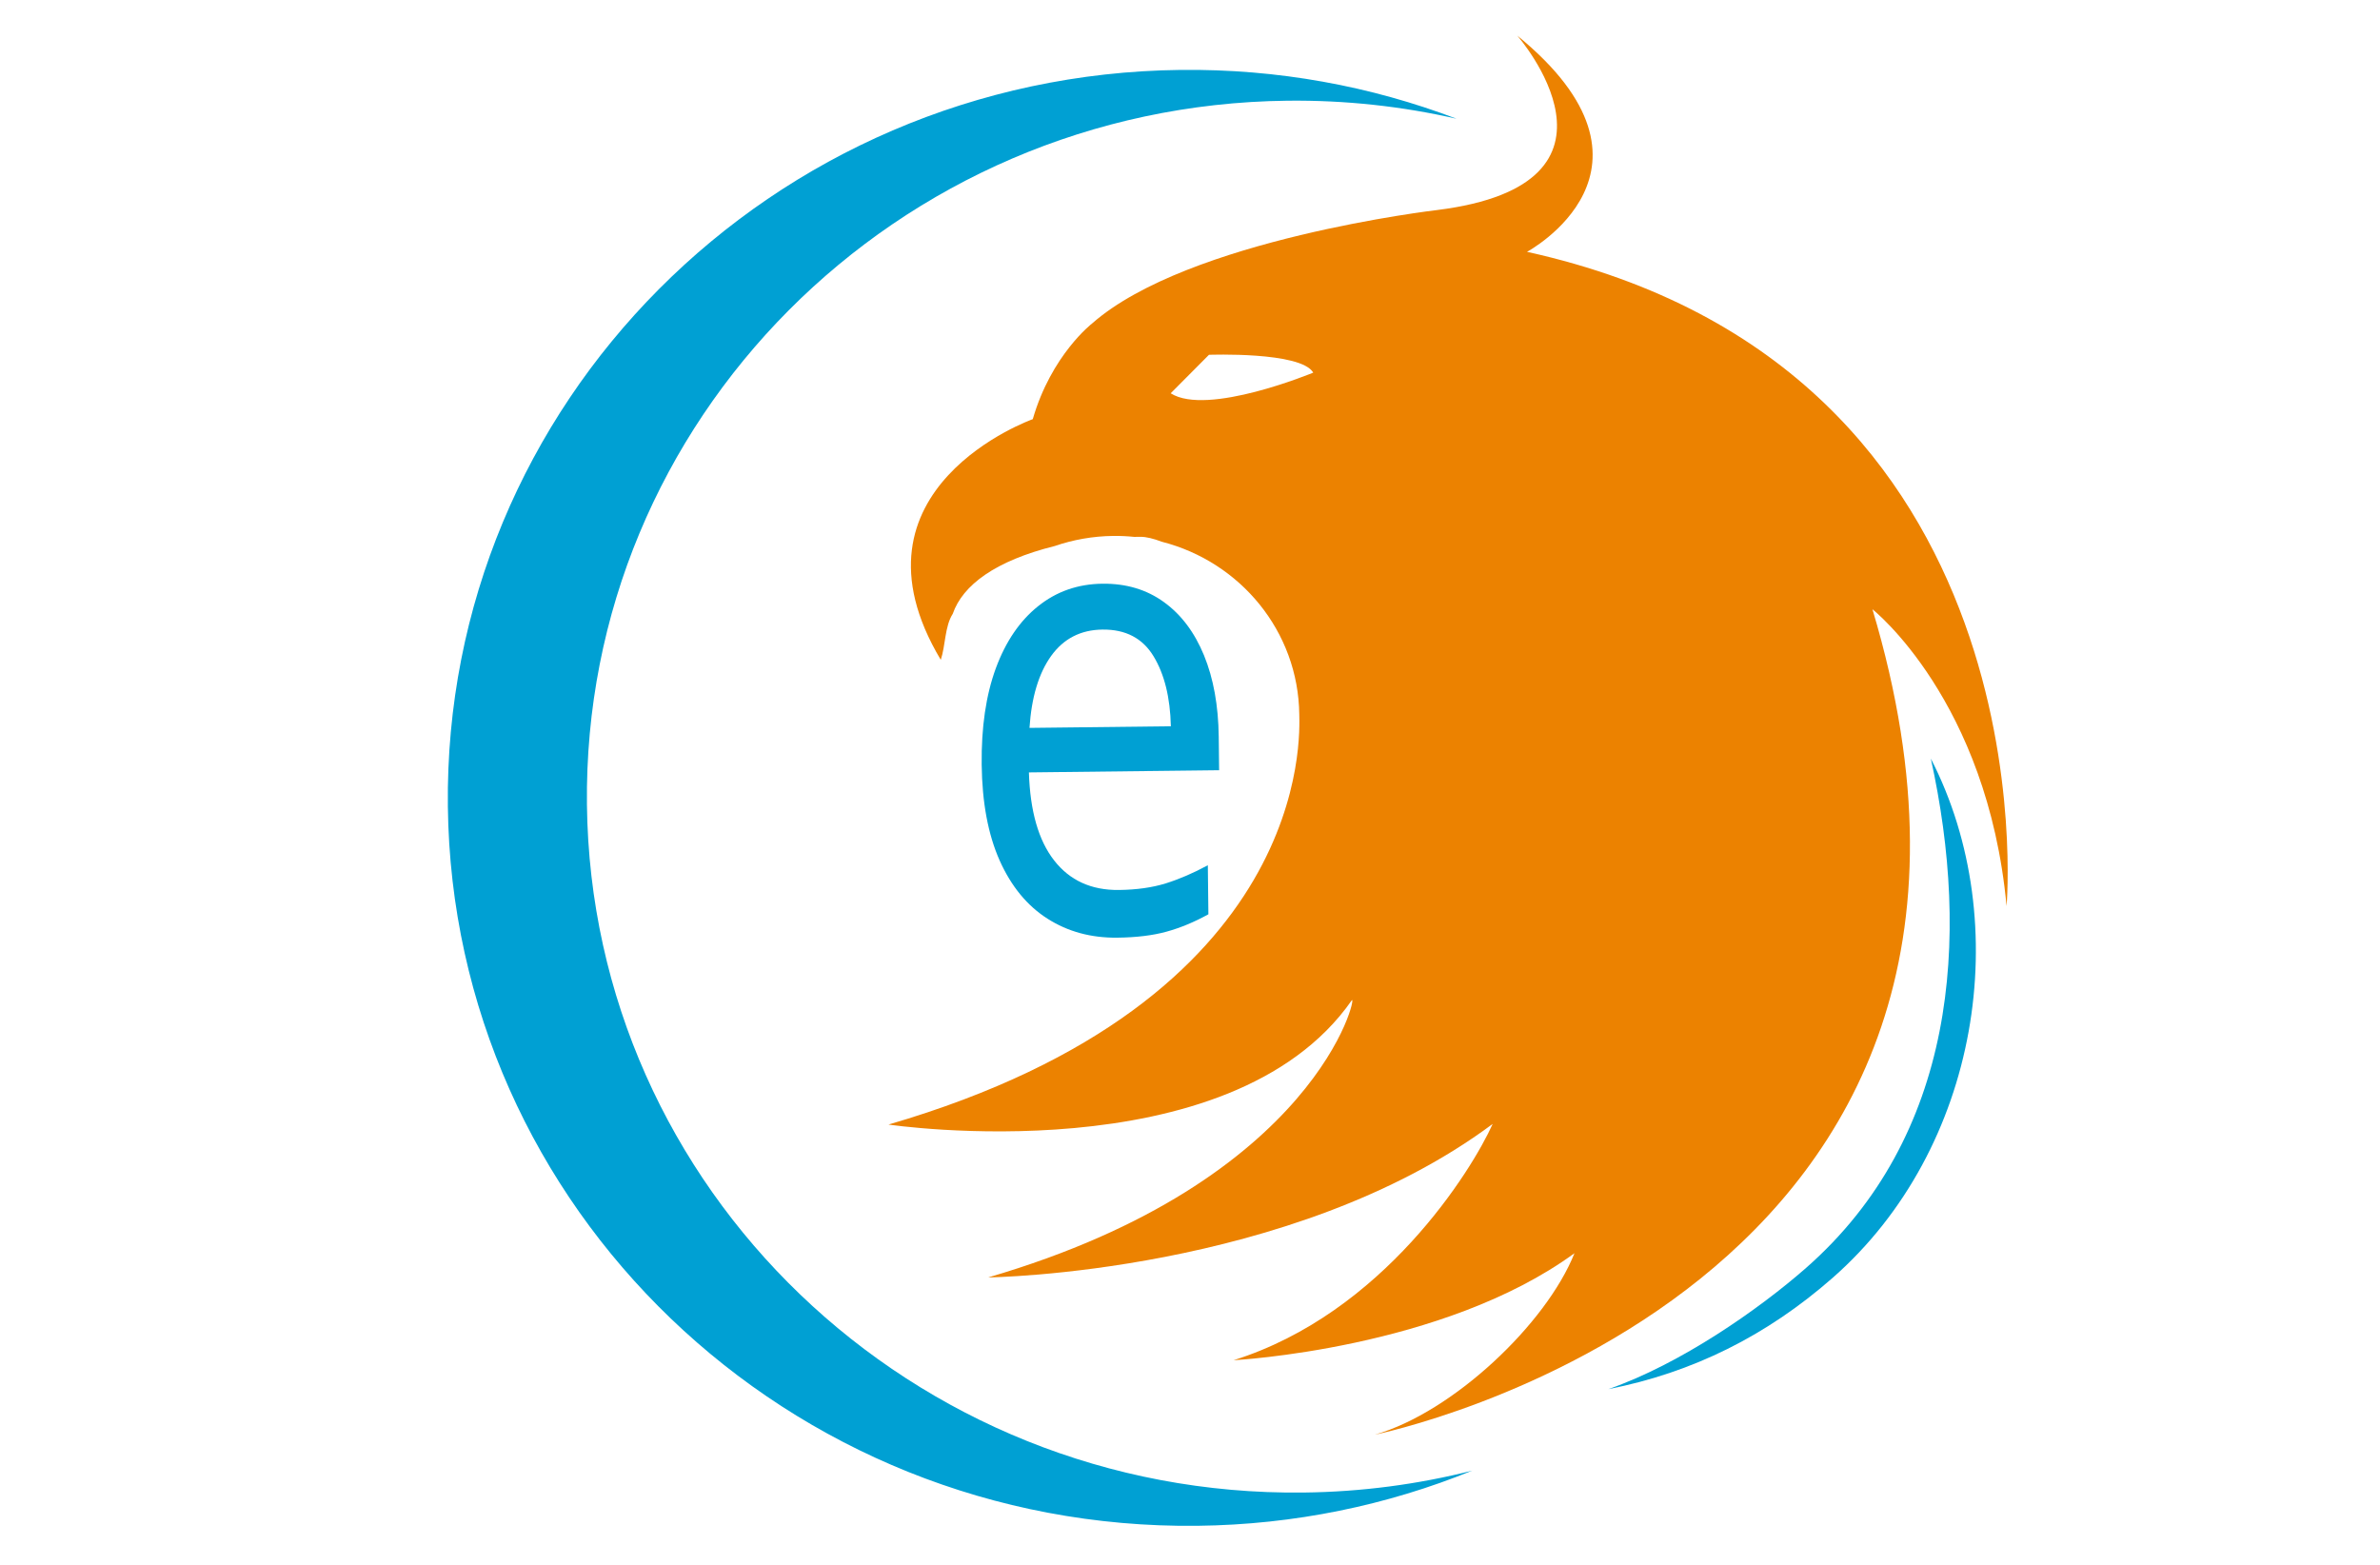
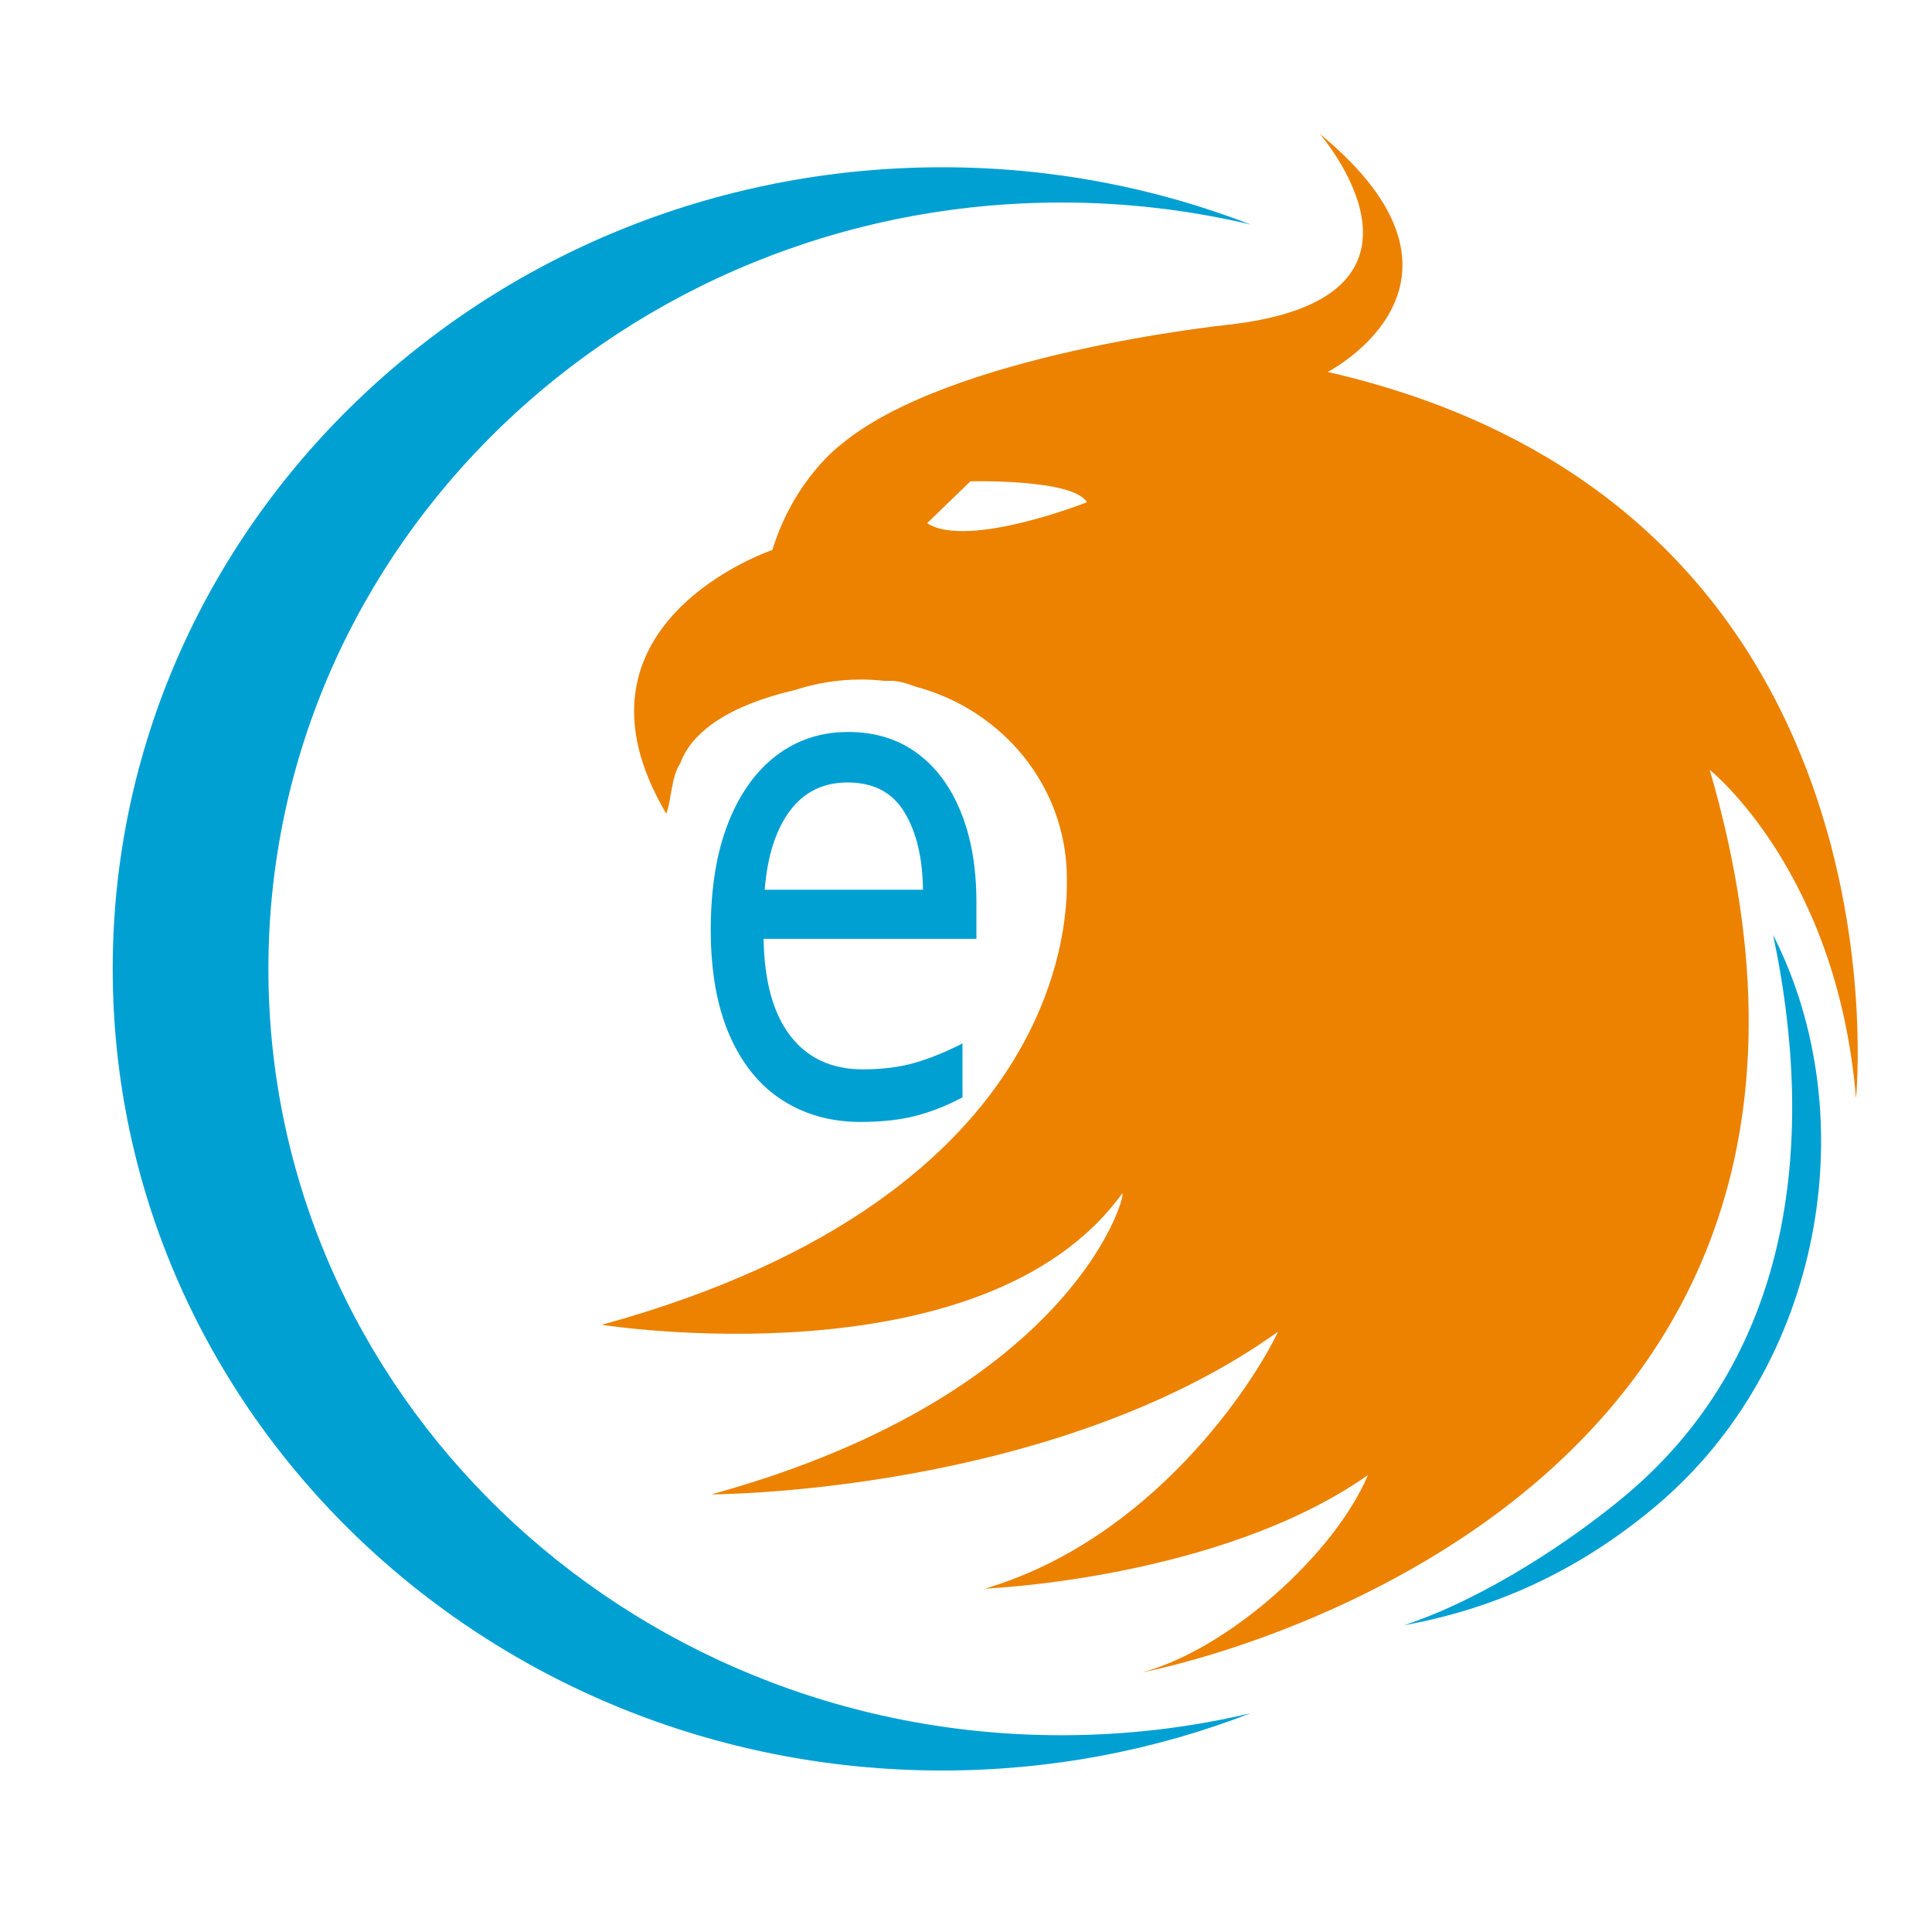
- <svg xmlns="http://www.w3.org/2000/svg" width="584px" height="384px" viewBox="0 0 584 384" id="svg36446" version="1.1">
+ <svg xmlns="http://www.w3.org/2000/svg" width="900" height="900" viewBox="0 0 900 900" id="svg36446" version="1.1">
  <defs id="defs36448">
    <linearGradient id="linearGradient252348">
      <stop style="stop-color:#f96b05;stop-opacity:1;" offset="0" id="stop252350" />
      <stop style="stop-color:#f96b05;stop-opacity:0;" offset="1" id="stop252352" />
    </linearGradient>
    <linearGradient x1="0" y1="0" x2="1" y2="0" gradientUnits="userSpaceOnUse" gradientTransform="matrix(126.9374,-2.985935,2.985935,126.9374,109.4172,179.1297)" spreadMethod="pad" id="linearGradient41135">
      <stop style="stop-opacity:1;stop-color:#bae9fb" offset="0" id="stop41137" />
      <stop style="stop-opacity:1;stop-color:#61ccf5" offset="0.24" id="stop41139" />
      <stop style="stop-opacity:1;stop-color:#1476c6" offset="0.633" id="stop41141" />
      <stop style="stop-opacity:1;stop-color:#2d358c" offset="0.98" id="stop41143" />
      <stop style="stop-opacity:1;stop-color:#2d358c" offset="1" id="stop41145" />
    </linearGradient>
    <radialGradient fx="0" fy="0" cx="0" cy="0" r="1" gradientUnits="userSpaceOnUse" gradientTransform="matrix(39.18619,-3.414345,3.414345,39.18619,98.9845,132.69)" spreadMethod="pad" id="radialGradient41161">
      <stop style="stop-opacity:1;stop-color:#2d358c" offset="0" id="stop41163" />
      <stop style="stop-opacity:1;stop-color:#2d358c" offset="0.02" id="stop41165" />
      <stop style="stop-opacity:1;stop-color:#1476c6" offset="0.367" id="stop41167" />
      <stop style="stop-opacity:1;stop-color:#61ccf5" offset="0.76" id="stop41169" />
      <stop style="stop-opacity:1;stop-color:#bae9fb" offset="1" id="stop41171" />
    </radialGradient>
    <linearGradient x1="0" y1="0" x2="1" y2="0" gradientUnits="userSpaceOnUse" gradientTransform="matrix(119.3293,-2.806969,2.806969,119.3293,97.02649,205.4341)" spreadMethod="pad" id="linearGradient41187">
      <stop style="stop-opacity:1;stop-color:#bae9fb" offset="0" id="stop41189" />
      <stop style="stop-opacity:1;stop-color:#61ccf5" offset="0.24" id="stop41191" />
      <stop style="stop-opacity:1;stop-color:#1476c6" offset="0.633" id="stop41193" />
      <stop style="stop-opacity:1;stop-color:#2d358c" offset="0.98" id="stop41195" />
      <stop style="stop-opacity:1;stop-color:#2d358c" offset="1" id="stop41197" />
    </linearGradient>
    <linearGradient x1="0" y1="0" x2="1" y2="0" gradientUnits="userSpaceOnUse" gradientTransform="matrix(102.506,-2.411232,2.411232,102.506,139.6638,177.7742)" spreadMethod="pad" id="linearGradient41213">
      <stop style="stop-opacity:1;stop-color:#bae9fb" offset="0" id="stop41215" />
      <stop style="stop-opacity:1;stop-color:#61ccf5" offset="0.24" id="stop41217" />
      <stop style="stop-opacity:1;stop-color:#1476c6" offset="0.633" id="stop41219" />
      <stop style="stop-opacity:1;stop-color:#2d358c" offset="0.98" id="stop41221" />
      <stop style="stop-opacity:1;stop-color:#2d358c" offset="1" id="stop41223" />
    </linearGradient>
    <linearGradient x1="0" y1="0" x2="1" y2="0" gradientUnits="userSpaceOnUse" gradientTransform="matrix(-3.500118,170.2642,-165.8309,11.37619,372.6722,39.6437)" spreadMethod="pad" id="linearGradient41239">
      <stop style="stop-opacity:1;stop-color:#bae9fb" offset="0" id="stop41241" />
      <stop style="stop-opacity:1;stop-color:#61ccf5" offset="0.24" id="stop41243" />
      <stop style="stop-opacity:1;stop-color:#1476c6" offset="0.633" id="stop41245" />
      <stop style="stop-opacity:1;stop-color:#2d358c" offset="0.98" id="stop41247" />
      <stop style="stop-opacity:1;stop-color:#2d358c" offset="1" id="stop41249" />
    </linearGradient>
    <radialGradient fx="0" fy="0" cx="0" cy="0" r="1" gradientUnits="userSpaceOnUse" gradientTransform="matrix(51.17958,-4.459324,4.459324,51.17958,382.8267,15.62508)" spreadMethod="pad" id="radialGradient41265">
      <stop style="stop-opacity:1;stop-color:#2d358c" offset="0" id="stop41267" />
      <stop style="stop-opacity:1;stop-color:#2d358c" offset="0.02" id="stop41269" />
      <stop style="stop-opacity:1;stop-color:#1476c6" offset="0.367" id="stop41271" />
      <stop style="stop-opacity:1;stop-color:#61ccf5" offset="0.76" id="stop41273" />
      <stop style="stop-opacity:1;stop-color:#bae9fb" offset="1" id="stop41275" />
    </radialGradient>
    <linearGradient x1="0" y1="0" x2="1" y2="0" gradientUnits="userSpaceOnUse" gradientTransform="matrix(-3.388672,164.8424,-160.5503,11.01395,338.976,24.33908)" spreadMethod="pad" id="linearGradient41291">
      <stop style="stop-opacity:1;stop-color:#bae9fb" offset="0" id="stop41293" />
      <stop style="stop-opacity:1;stop-color:#61ccf5" offset="0.24" id="stop41295" />
      <stop style="stop-opacity:1;stop-color:#1476c6" offset="0.633" id="stop41297" />
      <stop style="stop-opacity:1;stop-color:#2d358c" offset="0.98" id="stop41299" />
      <stop style="stop-opacity:1;stop-color:#2d358c" offset="1" id="stop41301" />
    </linearGradient>
    <linearGradient x1="0" y1="0" x2="1" y2="0" gradientUnits="userSpaceOnUse" gradientTransform="matrix(-2.812538,136.8169,-133.2545,9.141426,372.3219,81.16345)" spreadMethod="pad" id="linearGradient41317">
      <stop style="stop-opacity:1;stop-color:#bae9fb" offset="0" id="stop41319" />
      <stop style="stop-opacity:1;stop-color:#61ccf5" offset="0.24" id="stop41321" />
      <stop style="stop-opacity:1;stop-color:#1476c6" offset="0.633" id="stop41323" />
      <stop style="stop-opacity:1;stop-color:#2d358c" offset="0.98" id="stop41325" />
      <stop style="stop-opacity:1;stop-color:#2d358c" offset="1" id="stop41327" />
    </linearGradient>
    <linearGradient x1="0" y1="0" x2="1" y2="0" gradientUnits="userSpaceOnUse" gradientTransform="matrix(119.406,113.9322,-113.9322,119.406,185.0715,52.2852)" spreadMethod="pad" id="linearGradient41343">
      <stop style="stop-opacity:1;stop-color:#bae9fb" offset="0" id="stop41345" />
      <stop style="stop-opacity:1;stop-color:#61ccf5" offset="0.24" id="stop41347" />
      <stop style="stop-opacity:1;stop-color:#1476c6" offset="0.633" id="stop41349" />
      <stop style="stop-opacity:1;stop-color:#2d358c" offset="0.98" id="stop41351" />
      <stop style="stop-opacity:1;stop-color:#2d358c" offset="1" id="stop41353" />
    </linearGradient>
    <radialGradient fx="0" fy="0" cx="0" cy="0" r="1" gradientUnits="userSpaceOnUse" gradientTransform="matrix(52.40072,-4.565735,4.565735,52.40072,182.729,12.6862)" spreadMethod="pad" id="radialGradient41369">
      <stop style="stop-opacity:1;stop-color:#2d358c" offset="0" id="stop41371" />
      <stop style="stop-opacity:1;stop-color:#2d358c" offset="0.02" id="stop41373" />
      <stop style="stop-opacity:1;stop-color:#1476c6" offset="0.367" id="stop41375" />
      <stop style="stop-opacity:1;stop-color:#61ccf5" offset="0.76" id="stop41377" />
      <stop style="stop-opacity:1;stop-color:#bae9fb" offset="1" id="stop41379" />
    </radialGradient>
    <linearGradient x1="0" y1="0" x2="1" y2="0" gradientUnits="userSpaceOnUse" gradientTransform="matrix(111.9521,106.82,-106.82,111.9521,150.6288,63.91732)" spreadMethod="pad" id="linearGradient41395">
      <stop style="stop-opacity:1;stop-color:#bae9fb" offset="0" id="stop41397" />
      <stop style="stop-opacity:1;stop-color:#61ccf5" offset="0.24" id="stop41399" />
      <stop style="stop-opacity:1;stop-color:#1476c6" offset="0.633" id="stop41401" />
      <stop style="stop-opacity:1;stop-color:#2d358c" offset="0.98" id="stop41403" />
      <stop style="stop-opacity:1;stop-color:#2d358c" offset="1" id="stop41405" />
    </linearGradient>
    <linearGradient x1="0" y1="0" x2="1" y2="0" gradientUnits="userSpaceOnUse" gradientTransform="matrix(98.80705,94.27757,-94.27757,98.80703,213.8539,78.62007)" spreadMethod="pad" id="linearGradient41421">
      <stop style="stop-opacity:1;stop-color:#bae9fb" offset="0" id="stop41423" />
      <stop style="stop-opacity:1;stop-color:#61ccf5" offset="0.24" id="stop41425" />
      <stop style="stop-opacity:1;stop-color:#1476c6" offset="0.633" id="stop41427" />
      <stop style="stop-opacity:1;stop-color:#2d358c" offset="0.98" id="stop41429" />
      <stop style="stop-opacity:1;stop-color:#2d358c" offset="1" id="stop41431" />
    </linearGradient>
    <linearGradient x1="0" y1="0" x2="1" y2="0" gradientUnits="userSpaceOnUse" gradientTransform="matrix(123.8732,-123.8732,123.8732,123.8732,220.1645,180.4402)" spreadMethod="pad" id="linearGradient42291">
      <stop style="stop-opacity:1;stop-color:#325c3e" offset="0" id="stop42293" />
      <stop style="stop-opacity:1;stop-color:#325c3e" offset="0.02" id="stop42295" />
      <stop style="stop-opacity:1;stop-color:#407751" offset="0.209" id="stop42297" />
      <stop style="stop-opacity:1;stop-color:#60ad32" offset="0.505" id="stop42299" />
      <stop style="stop-opacity:1;stop-color:#c7e112" offset="0.791" id="stop42301" />
      <stop style="stop-opacity:1;stop-color:#dee80b" offset="1" id="stop42303" />
    </linearGradient>
    <linearGradient x1="0" y1="0" x2="1" y2="0" gradientUnits="userSpaceOnUse" gradientTransform="matrix(353.2897,0,0,353.2897,270.1566,144.0871)" spreadMethod="pad" id="linearGradient42319">
      <stop style="stop-opacity:1;stop-color:#325c3e" offset="0" id="stop42321" />
      <stop style="stop-opacity:1;stop-color:#325c3e" offset="0.02" id="stop42323" />
      <stop style="stop-opacity:1;stop-color:#407751" offset="0.209" id="stop42325" />
      <stop style="stop-opacity:1;stop-color:#60ad32" offset="0.505" id="stop42327" />
      <stop style="stop-opacity:1;stop-color:#c7e112" offset="0.791" id="stop42329" />
      <stop style="stop-opacity:1;stop-color:#dee80b" offset="1" id="stop42331" />
    </linearGradient>
    <linearGradient x1="0" y1="0" x2="1" y2="0" gradientUnits="userSpaceOnUse" gradientTransform="matrix(60.02434,-78.1041,78.1041,60.02434,261.3669,267.4422)" spreadMethod="pad" id="linearGradient42347">
      <stop style="stop-opacity:1;stop-color:#325c3e" offset="0" id="stop42349" />
      <stop style="stop-opacity:1;stop-color:#325c3e" offset="0.02" id="stop42351" />
      <stop style="stop-opacity:1;stop-color:#407751" offset="0.209" id="stop42353" />
      <stop style="stop-opacity:1;stop-color:#60ad32" offset="0.505" id="stop42355" />
      <stop style="stop-opacity:1;stop-color:#c7e112" offset="0.791" id="stop42357" />
      <stop style="stop-opacity:1;stop-color:#dee80b" offset="1" id="stop42359" />
    </linearGradient>
    <linearGradient x1="0" y1="0" x2="1" y2="0" gradientUnits="userSpaceOnUse" gradientTransform="matrix(153.8867,-227.4701,227.4701,153.8867,191.2467,195.3199)" spreadMethod="pad" id="linearGradient42375">
      <stop style="stop-opacity:1;stop-color:#325c3e" offset="0" id="stop42377" />
      <stop style="stop-opacity:1;stop-color:#325c3e" offset="0.02" id="stop42379" />
      <stop style="stop-opacity:1;stop-color:#407751" offset="0.209" id="stop42381" />
      <stop style="stop-opacity:1;stop-color:#60ad32" offset="0.505" id="stop42383" />
      <stop style="stop-opacity:1;stop-color:#c7e112" offset="0.791" id="stop42385" />
      <stop style="stop-opacity:1;stop-color:#dee80b" offset="1" id="stop42387" />
    </linearGradient>
    <linearGradient x1="0" y1="0" x2="1" y2="0" gradientUnits="userSpaceOnUse" gradientTransform="matrix(-43.6187,43.6187,-43.6187,-43.6187,316.7753,202.6613)" spreadMethod="pad" id="linearGradient42403">
      <stop style="stop-opacity:1;stop-color:#dee80b" offset="0" id="stop42405" />
      <stop style="stop-opacity:1;stop-color:#c7e112" offset="0.143" id="stop42407" />
      <stop style="stop-opacity:1;stop-color:#60ad32" offset="0.495" id="stop42409" />
      <stop style="stop-opacity:1;stop-color:#407751" offset="0.791" id="stop42411" />
      <stop style="stop-opacity:1;stop-color:#325c3e" offset="0.98" id="stop42413" />
      <stop style="stop-opacity:1;stop-color:#325c3e" offset="1" id="stop42415" />
    </linearGradient>
    <linearGradient x1="0" y1="0" x2="1" y2="0" gradientUnits="userSpaceOnUse" gradientTransform="matrix(-48.51759,92.77915,-92.77915,-48.51761,324.9522,144.843)" spreadMethod="pad" id="linearGradient42929">
      <stop style="stop-opacity:1;stop-color:#66236e" offset="0" id="stop42931" />
      <stop style="stop-opacity:1;stop-color:#d91264" offset="0.286" id="stop42933" />
      <stop style="stop-opacity:1;stop-color:#f4742f" offset="0.719" id="stop42935" />
      <stop style="stop-opacity:1;stop-color:#f89b10" offset="0.893" id="stop42937" />
      <stop style="stop-opacity:1;stop-color:#f89b10" offset="1" id="stop42939" />
    </linearGradient>
    <linearGradient x1="0" y1="0" x2="1" y2="0" gradientUnits="userSpaceOnUse" gradientTransform="matrix(40.01518,75.66492,-75.66492,40.01518,322.0125,125.2168)" spreadMethod="pad" id="linearGradient42967">
      <stop style="stop-opacity:1;stop-color:#66236e" offset="0" id="stop42969" />
      <stop style="stop-opacity:1;stop-color:#d91264" offset="0.286" id="stop42971" />
      <stop style="stop-opacity:1;stop-color:#f4742f" offset="0.719" id="stop42973" />
      <stop style="stop-opacity:1;stop-color:#f89b10" offset="0.893" id="stop42975" />
      <stop style="stop-opacity:1;stop-color:#f89b10" offset="1" id="stop42977" />
    </linearGradient>
    <linearGradient x1="0" y1="0" x2="1" y2="0" gradientUnits="userSpaceOnUse" gradientTransform="matrix(114.112,8.875371,-8.875371,114.112,291.5751,139.7293)" spreadMethod="pad" id="linearGradient42993">
      <stop style="stop-opacity:1;stop-color:#66236e" offset="0" id="stop42995" />
      <stop style="stop-opacity:1;stop-color:#d91264" offset="0.286" id="stop42997" />
      <stop style="stop-opacity:1;stop-color:#f4742f" offset="0.719" id="stop42999" />
      <stop style="stop-opacity:1;stop-color:#f89b10" offset="0.893" id="stop43001" />
      <stop style="stop-opacity:1;stop-color:#f89b10" offset="1" id="stop43003" />
    </linearGradient>
    <linearGradient x1="0" y1="0" x2="1" y2="0" gradientUnits="userSpaceOnUse" gradientTransform="matrix(-186.9802,248.0941,-248.0941,-186.9802,427.4678,-51.41326)" spreadMethod="pad" id="linearGradient43019">
      <stop style="stop-opacity:1;stop-color:#f89b10" offset="0" id="stop43021" />
      <stop style="stop-opacity:1;stop-color:#f89b10" offset="0.107" id="stop43023" />
      <stop style="stop-opacity:1;stop-color:#f4742f" offset="0.281" id="stop43025" />
      <stop style="stop-opacity:1;stop-color:#d91264" offset="0.568" id="stop43027" />
      <stop style="stop-opacity:1;stop-color:#d91264" offset="0.628" id="stop43029" />
      <stop style="stop-opacity:1;stop-color:#66236e" offset="1" id="stop43031" />
    </linearGradient>
    <linearGradient x1="0" y1="0" x2="1" y2="0" gradientUnits="userSpaceOnUse" gradientTransform="matrix(-194.0123,212.4438,-212.4438,-194.0123,497.7769,-78.15958)" spreadMethod="pad" id="linearGradient43047">
      <stop style="stop-opacity:1;stop-color:#f89b10" offset="0" id="stop43049" />
      <stop style="stop-opacity:1;stop-color:#f89b10" offset="0.147" id="stop43051" />
      <stop style="stop-opacity:1;stop-color:#f89b10" offset="0.256" id="stop43053" />
      <stop style="stop-opacity:1;stop-color:#f4742f" offset="0.425" id="stop43055" />
      <stop style="stop-opacity:1;stop-color:#d91264" offset="0.64" id="stop43057" />
      <stop style="stop-opacity:1;stop-color:#d91264" offset="0.685" id="stop43059" />
      <stop style="stop-opacity:1;stop-color:#66236e" offset="1" id="stop43061" />
    </linearGradient>
    <linearGradient x1="0" y1="0" x2="1" y2="0" gradientUnits="userSpaceOnUse" gradientTransform="matrix(-171.9437,77.11987,-77.11987,-171.9437,449.5724,33.93486)" spreadMethod="pad" id="linearGradient43077">
      <stop style="stop-opacity:1;stop-color:#f89b10" offset="0" id="stop43079" />
      <stop style="stop-opacity:1;stop-color:#f89b10" offset="0.108" id="stop43081" />
      <stop style="stop-opacity:1;stop-color:#fabb2b" offset="0.288" id="stop43083" />
      <stop style="stop-opacity:1;stop-color:#d91264" offset="0.569" id="stop43085" />
      <stop style="stop-opacity:1;stop-color:#d91264" offset="0.628" id="stop43087" />
      <stop style="stop-opacity:1;stop-color:#66236e" offset="1" id="stop43089" />
    </linearGradient>
    <linearGradient x1="0" y1="0" x2="1" y2="0" gradientUnits="userSpaceOnUse" gradientTransform="matrix(36.1349,159.2117,-159.2117,36.1349,268.9857,141.5985)" spreadMethod="pad" id="linearGradient43105">
      <stop style="stop-opacity:1;stop-color:#66236e" offset="0" id="stop43107" />
      <stop style="stop-opacity:1;stop-color:#d91264" offset="0.286" id="stop43109" />
      <stop style="stop-opacity:1;stop-color:#f4742f" offset="0.719" id="stop43111" />
      <stop style="stop-opacity:1;stop-color:#f89b10" offset="0.893" id="stop43113" />
      <stop style="stop-opacity:1;stop-color:#f89b10" offset="1" id="stop43115" />
    </linearGradient>
    <linearGradient x1="0" y1="0" x2="1" y2="0" gradientUnits="userSpaceOnUse" gradientTransform="matrix(128.2166,83.26644,-83.26644,128.2166,290.2814,151.2476)" spreadMethod="pad" id="linearGradient43131">
      <stop style="stop-opacity:1;stop-color:#66236e" offset="0" id="stop43133" />
      <stop style="stop-opacity:1;stop-color:#d91264" offset="0.286" id="stop43135" />
      <stop style="stop-opacity:1;stop-color:#f4742f" offset="0.719" id="stop43137" />
      <stop style="stop-opacity:1;stop-color:#f89b10" offset="0.893" id="stop43139" />
      <stop style="stop-opacity:1;stop-color:#f89b10" offset="1" id="stop43141" />
    </linearGradient>
    <linearGradient x1="0" y1="0" x2="1" y2="0" gradientUnits="userSpaceOnUse" gradientTransform="matrix(106.9847,-14.76612,14.76612,106.9847,318.1251,158.0612)" spreadMethod="pad" id="linearGradient43157">
      <stop style="stop-opacity:1;stop-color:#66236e" offset="0" id="stop43159" />
      <stop style="stop-opacity:1;stop-color:#d91264" offset="0.286" id="stop43161" />
      <stop style="stop-opacity:1;stop-color:#f4742f" offset="0.719" id="stop43163" />
      <stop style="stop-opacity:1;stop-color:#f89b10" offset="0.893" id="stop43165" />
      <stop style="stop-opacity:1;stop-color:#f89b10" offset="1" id="stop43167" />
    </linearGradient>
    <clipPath clipPathUnits="userSpaceOnUse" id="clipPath43263">
      <path d="m 191.051,677.299 47.949,0 0,-59.05 -47.949,0 0,59.05 z" id="path43265" />
    </clipPath>
    <linearGradient x1="0" y1="0" x2="1" y2="0" gradientUnits="userSpaceOnUse" gradientTransform="matrix(33.6035,-63.54105,-63.54105,-33.6035,183.6743,695.8667)" spreadMethod="pad" id="linearGradient43271">
      <stop style="stop-opacity:1;stop-color:#cc115d" offset="0" id="stop43273" />
      <stop style="stop-opacity:1;stop-color:#cc115d" offset="0.223" id="stop43275" />
      <stop style="stop-opacity:1;stop-color:#f57e5b" offset="0.362" id="stop43277" />
      <stop style="stop-opacity:1;stop-color:#ffffff" offset="0.521" id="stop43279" />
      <stop style="stop-opacity:1;stop-color:#fab826" offset="0.893" id="stop43281" />
      <stop style="stop-opacity:1;stop-color:#fab826" offset="1" id="stop43283" />
    </linearGradient>
    <clipPath clipPathUnits="userSpaceOnUse" id="clipPath43383">
      <path d="m 226.606,673.352 77.444,0 0,-20.447 -77.444,0 0,20.447 z" id="path43385" />
    </clipPath>
    <linearGradient x1="0" y1="0" x2="1" y2="0" gradientUnits="userSpaceOnUse" gradientTransform="matrix(62.20747,-40.34013,-40.34013,-62.20746,225.9531,694.727)" spreadMethod="pad" id="linearGradient43391">
      <stop style="stop-opacity:1;stop-color:#cc115d" offset="0" id="stop43393" />
      <stop style="stop-opacity:1;stop-color:#cc115d" offset="0.223" id="stop43395" />
      <stop style="stop-opacity:1;stop-color:#f57e5b" offset="0.362" id="stop43397" />
      <stop style="stop-opacity:1;stop-color:#ffffff" offset="0.521" id="stop43399" />
      <stop style="stop-opacity:1;stop-color:#fab826" offset="0.893" id="stop43401" />
      <stop style="stop-opacity:1;stop-color:#fab826" offset="1" id="stop43403" />
    </linearGradient>
    <clipPath clipPathUnits="userSpaceOnUse" id="clipPath43503">
      <path d="m 261.42,711.797 48.472,0 0,-13.629 -48.472,0 0,13.629 z" id="path43505" />
    </clipPath>
    <linearGradient x1="0" y1="0" x2="1" y2="0" gradientUnits="userSpaceOnUse" gradientTransform="matrix(59.28636,3.15773,3.15773,-59.28635,255.9321,703.1353)" spreadMethod="pad" id="linearGradient43511">
      <stop style="stop-opacity:1;stop-color:#cc115d" offset="0" id="stop43513" />
      <stop style="stop-opacity:1;stop-color:#cc115d" offset="0.223" id="stop43515" />
      <stop style="stop-opacity:1;stop-color:#f57e5b" offset="0.362" id="stop43517" />
      <stop style="stop-opacity:1;stop-color:#ffffff" offset="0.521" id="stop43519" />
      <stop style="stop-opacity:1;stop-color:#fab826" offset="0.893" id="stop43521" />
      <stop style="stop-opacity:1;stop-color:#fab826" offset="1" id="stop43523" />
    </linearGradient>
    <linearGradient x1="0" y1="0" x2="1" y2="0" gradientUnits="userSpaceOnUse" gradientTransform="matrix(90.17261,-90.17261,90.17261,90.17259,332.2697,155.3322)" spreadMethod="pad" id="linearGradient42555">
      <stop style="stop-opacity:1;stop-color:#fbc707" offset="0" id="stop42557" />
      <stop style="stop-opacity:1;stop-color:#fbc707" offset="0.019" id="stop42559" />
      <stop style="stop-opacity:1;stop-color:#fee840" offset="0.948" id="stop42561" />
      <stop style="stop-opacity:1;stop-color:#fee840" offset="0.989" id="stop42563" />
      <stop style="stop-opacity:1;stop-color:#fee840" offset="0.995" id="stop42565" />
      <stop style="stop-opacity:1;stop-color:#fee840" offset="1" id="stop42567" />
    </linearGradient>
    <linearGradient x1="0" y1="0" x2="1" y2="0" gradientUnits="userSpaceOnUse" gradientTransform="matrix(73.28934,-26.68702,26.68702,73.28932,276.0999,237.7659)" spreadMethod="pad" id="linearGradient42583">
      <stop style="stop-opacity:1;stop-color:#fbc707" offset="0" id="stop42585" />
      <stop style="stop-opacity:1;stop-color:#fbc707" offset="0.019" id="stop42587" />
      <stop style="stop-opacity:1;stop-color:#fde73e" offset="0.706" id="stop42589" />
      <stop style="stop-opacity:1;stop-color:#fde73e" offset="0.732" id="stop42591" />
      <stop style="stop-opacity:1;stop-color:#fee840" offset="0.978" id="stop42593" />
      <stop style="stop-opacity:1;stop-color:#fee840" offset="0.989" id="stop42595" />
      <stop style="stop-opacity:1;stop-color:#fee840" offset="0.995" id="stop42597" />
      <stop style="stop-opacity:1;stop-color:#fee840" offset="1" id="stop42599" />
    </linearGradient>
    <linearGradient x1="0" y1="0" x2="1" y2="0" gradientUnits="userSpaceOnUse" gradientTransform="matrix(-18.02766,123.5841,-123.5841,-18.02766,243.093,122.673)" spreadMethod="pad" id="linearGradient42615">
      <stop style="stop-opacity:1;stop-color:#4b9fc1" offset="0" id="stop42617" />
      <stop style="stop-opacity:1;stop-color:#78cfe8" offset="0.957" id="stop42619" />
      <stop style="stop-opacity:1;stop-color:#78cfe8" offset="1" id="stop42621" />
    </linearGradient>
    <linearGradient x1="0" y1="0" x2="1" y2="0" gradientUnits="userSpaceOnUse" gradientTransform="matrix(80.98775,-75.08953,75.08953,80.98773,309.1966,118.1127)" spreadMethod="pad" id="linearGradient42637">
      <stop style="stop-opacity:1;stop-color:#4b9fc1" offset="0" id="stop42639" />
      <stop style="stop-opacity:1;stop-color:#78cfe8" offset="0.957" id="stop42641" />
      <stop style="stop-opacity:1;stop-color:#78cfe8" offset="1" id="stop42643" />
    </linearGradient>
    <linearGradient x1="0" y1="0" x2="1" y2="0" gradientUnits="userSpaceOnUse" gradientTransform="matrix(37.70349,37.70349,-37.70349,37.70349,265.3324,24.81043)" spreadMethod="pad" id="linearGradient42659">
      <stop style="stop-opacity:1;stop-color:#ffffff" offset="0" id="stop42661" />
      <stop style="stop-opacity:1;stop-color:#ffffff" offset="0.121" id="stop42663" />
      <stop style="stop-opacity:1;stop-color:#f1471d" offset="0.47" id="stop42665" />
      <stop style="stop-opacity:1;stop-color:#f1471d" offset="1" id="stop42667" />
    </linearGradient>
    <linearGradient x1="0" y1="0" x2="1" y2="0" gradientUnits="userSpaceOnUse" gradientTransform="matrix(75.66924,-70.21338,70.21338,75.66922,288.7511,162.8857)" spreadMethod="pad" id="linearGradient42683">
      <stop style="stop-opacity:1;stop-color:#fbc707" offset="0" id="stop42685" />
      <stop style="stop-opacity:1;stop-color:#fbc707" offset="0.019" id="stop42687" />
      <stop style="stop-opacity:1;stop-color:#ebb30e" offset="0.948" id="stop42689" />
      <stop style="stop-opacity:1;stop-color:#ebb30e" offset="0.989" id="stop42691" />
      <stop style="stop-opacity:1;stop-color:#ebb30e" offset="0.995" id="stop42693" />
      <stop style="stop-opacity:1;stop-color:#ebb30e" offset="1" id="stop42695" />
    </linearGradient>
    <linearGradient x1="0" y1="0" x2="1" y2="0" gradientUnits="userSpaceOnUse" gradientTransform="matrix(-47.15153,47.15153,-47.15153,-47.15153,315.9908,63.75307)" spreadMethod="pad" id="linearGradient42711">
      <stop style="stop-opacity:1;stop-color:#387690" offset="0" id="stop42713" />
      <stop style="stop-opacity:1;stop-color:#387690" offset="0.019" id="stop42715" />
      <stop style="stop-opacity:1;stop-color:#4b9fc1" offset="0.958" id="stop42717" />
      <stop style="stop-opacity:1;stop-color:#4b9fc1" offset="1" id="stop42719" />
    </linearGradient>
    <linearGradient x1="0" y1="0" x2="1" y2="0" gradientUnits="userSpaceOnUse" gradientTransform="matrix(-25.41712,25.41712,-25.41712,-25.41712,254.973,145.4324)" spreadMethod="pad" id="linearGradient42735">
      <stop style="stop-opacity:1;stop-color:#4b9fc1" offset="0" id="stop42737" />
      <stop style="stop-opacity:1;stop-color:#78cfe8" offset="0.957" id="stop42739" />
      <stop style="stop-opacity:1;stop-color:#78cfe8" offset="1" id="stop42741" />
    </linearGradient>
    <linearGradient x1="0" y1="0" x2="1" y2="0" gradientUnits="userSpaceOnUse" gradientTransform="matrix(-18.08632,18.08632,-18.08632,-18.08632,322.1522,214.817)" spreadMethod="pad" id="linearGradient42757">
      <stop style="stop-opacity:1;stop-color:#fffa99" offset="0" id="stop42759" />
      <stop style="stop-opacity:1;stop-color:#fffa99" offset="0.26" id="stop42761" />
      <stop style="stop-opacity:1;stop-color:#fffa99" offset="0.291" id="stop42763" />
      <stop style="stop-opacity:1;stop-color:#fbc707" offset="0.981" id="stop42765" />
      <stop style="stop-opacity:1;stop-color:#fbc707" offset="1" id="stop42767" />
    </linearGradient>
    <linearGradient x1="0" y1="0" x2="1" y2="0" gradientUnits="userSpaceOnUse" gradientTransform="matrix(-24.62547,24.62547,-24.62547,-24.62547,384.0989,104.1208)" spreadMethod="pad" id="linearGradient42783">
      <stop style="stop-opacity:1;stop-color:#fffa99" offset="0" id="stop42785" />
      <stop style="stop-opacity:1;stop-color:#fffa99" offset="0.26" id="stop42787" />
      <stop style="stop-opacity:1;stop-color:#fffa99" offset="0.291" id="stop42789" />
      <stop style="stop-opacity:1;stop-color:#fbc707" offset="0.981" id="stop42791" />
      <stop style="stop-opacity:1;stop-color:#fbc707" offset="1" id="stop42793" />
    </linearGradient>
    <linearGradient x1="0" y1="0" x2="1" y2="0" gradientUnits="userSpaceOnUse" gradientTransform="matrix(41.25559,-48.42016,48.42016,41.25559,313.5446,112.6819)" spreadMethod="pad" id="linearGradient42809">
      <stop style="stop-opacity:1;stop-color:#4ea2c3" offset="0" id="stop42811" />
      <stop style="stop-opacity:1;stop-color:#4ea2c3" offset="0.001" id="stop42813" />
      <stop style="stop-opacity:1;stop-color:#78cfe8" offset="0.738" id="stop42815" />
      <stop style="stop-opacity:1;stop-color:#78cfe8" offset="0.75" id="stop42817" />
      <stop style="stop-opacity:1;stop-color:#4b9fc1" offset="1" id="stop42819" />
    </linearGradient>
  </defs>
-   <g transform="matrix(2.11427,-0.02426383,0.02503206,2.159755,-356.3183,-222.9857)" id="layer1">
-     <g id="g49634" transform="matrix(0.9426102,0,0,-0.9064736,375.1467,251.5329)" style="fill:#00a0d3;fill-opacity:1">
+   <g transform="matrix(3.388173,0,0,3.274118,-551.1712,-177.1926)" id="layer1">
+     <g id="g49634" transform="matrix(1.25,0,0,-1.25,386.337,266.7352)" style="fill:#00a0d3;fill-opacity:1">
      <path d="m 0,0 c -5.867,-5.12 -15.577,-11.853 -24.497,-14.896 10.419,1.954 19.581,6.478 27.767,13.624 18.268,15.946 23.034,44.16 12.831,64.939 C 20.729,41.022 18.653,16.285 0,0" style="fill:#00a0d3;fill-opacity:1;fill-rule:nonzero;stroke:none" id="path49636" />
    </g>
-     <g id="g49638" transform="matrix(0.9426102,0,0,-0.9064736,302.6061,151.3304)" style="fill:#ec8200;fill-opacity:1">
+     <g id="g49638" transform="matrix(1.25,0,0,-1.25,290.1406,128.5589)" style="fill:#ec8200;fill-opacity:1">
      <path d="m 0,0 4.767,4.768 c 0,0 11.322,0.298 12.813,-2.384 C 17.58,2.384 4.469,-2.98 0,0 m 102.172,-65.468 c 0,0 6.63,67.341 -58.104,82.683 0,0 19.071,10.13 -0.891,27.115 0,0 15.79,-18.772 -10.134,-21.751 0,0 -30.689,-3.278 -42.608,-13.708 0,0 -5.067,-3.873 -7.451,-11.917 0,0 -24.051,-8.381 -11.669,-30.027 0.609,1.77 0.536,4.204 1.54,5.745 1.26,3.582 5.315,6.584 12.656,8.353 2.266,0.762 4.692,1.181 7.217,1.181 0.874,0 1.735,-0.054 2.584,-0.151 0.26,0 0.518,0.002 0.784,0 0.667,-0.006 1.565,-0.232 2.607,-0.651 9.607,-2.623 16.67,-11.406 16.67,-21.842 0,-2.413 1.424,-35.84 -51.158,-50.804 0,0 41.938,-6.846 57.207,14.899 0.815,1.157 -4.327,-22.579 -45.15,-34.2 0,0 37.334,0.015 62.325,18.511 -2.638,-5.806 -13.756,-23.577 -32.229,-29.239 0,0 25.792,1.066 42.115,12.918 -3.586,-8.835 -15.194,-19.755 -24.833,-22.453 0,0 86.706,16.685 62.432,102.731 0,0 14.029,-11.54 16.09,-37.393" style="fill:#ec8200;fill-opacity:1;fill-rule:nonzero;stroke:none" id="path49640" />
    </g>
-     <g id="g49642" transform="matrix(0.9426102,0,0,-0.9064736,234.313,197.3149)" style="fill:#00a0d3;fill-opacity:1;stroke:none;stroke-opacity:1">
+     <g id="g49642" transform="matrix(1.25,0,0,-1.25,199.5767,191.9702)" style="fill:#00a0d3;fill-opacity:1;stroke:none;stroke-opacity:1">
      <path d="m 0,0 c 0,48.174 39.054,87.229 87.229,87.229 7.171,0 14.137,-0.872 20.806,-2.503 -10.486,4.201 -21.93,6.516 -33.917,6.516 -50.391,0 -91.242,-40.851 -91.242,-91.242 0,-50.392 40.851,-91.244 91.242,-91.244 11.987,0 23.431,2.316 33.917,6.518 C 101.366,-86.358 94.4,-87.229 87.229,-87.229 39.054,-87.229 0,-48.175 0,0" style="fill:#00a0d3;fill-opacity:1;fill-rule:nonzero;stroke:none;stroke-opacity:1" id="path49644" />
    </g>
-     <text xml:space="preserve" style="font-style:normal;font-weight:normal;font-size:65.961px;font-family:sans-serif;fill:#00a0d3;fill-opacity:1;stroke:none;stroke-width:1px;stroke-linecap:butt;stroke-linejoin:miter;stroke-opacity:1" x="303.746" y="193.594" id="text252394" transform="scale(0.911518,1.097071)">
-       <tspan id="tspan252396" x="303.746" y="193.594">e</tspan>
+     <text xml:space="preserve" style="font-style:normal;font-weight:normal;font-size:89.198px;font-family:sans-serif;fill:#00a0d3;fill-opacity:1;stroke:none;stroke-width:1px;stroke-linecap:butt;stroke-linejoin:miter;stroke-opacity:1" x="286.406" y="190.174" id="text252394" transform="scale(0.893875,1.118725)">
+       <tspan id="tspan252396" x="286.406" y="190.174">e</tspan>
    </text>
  </g>
</svg>
